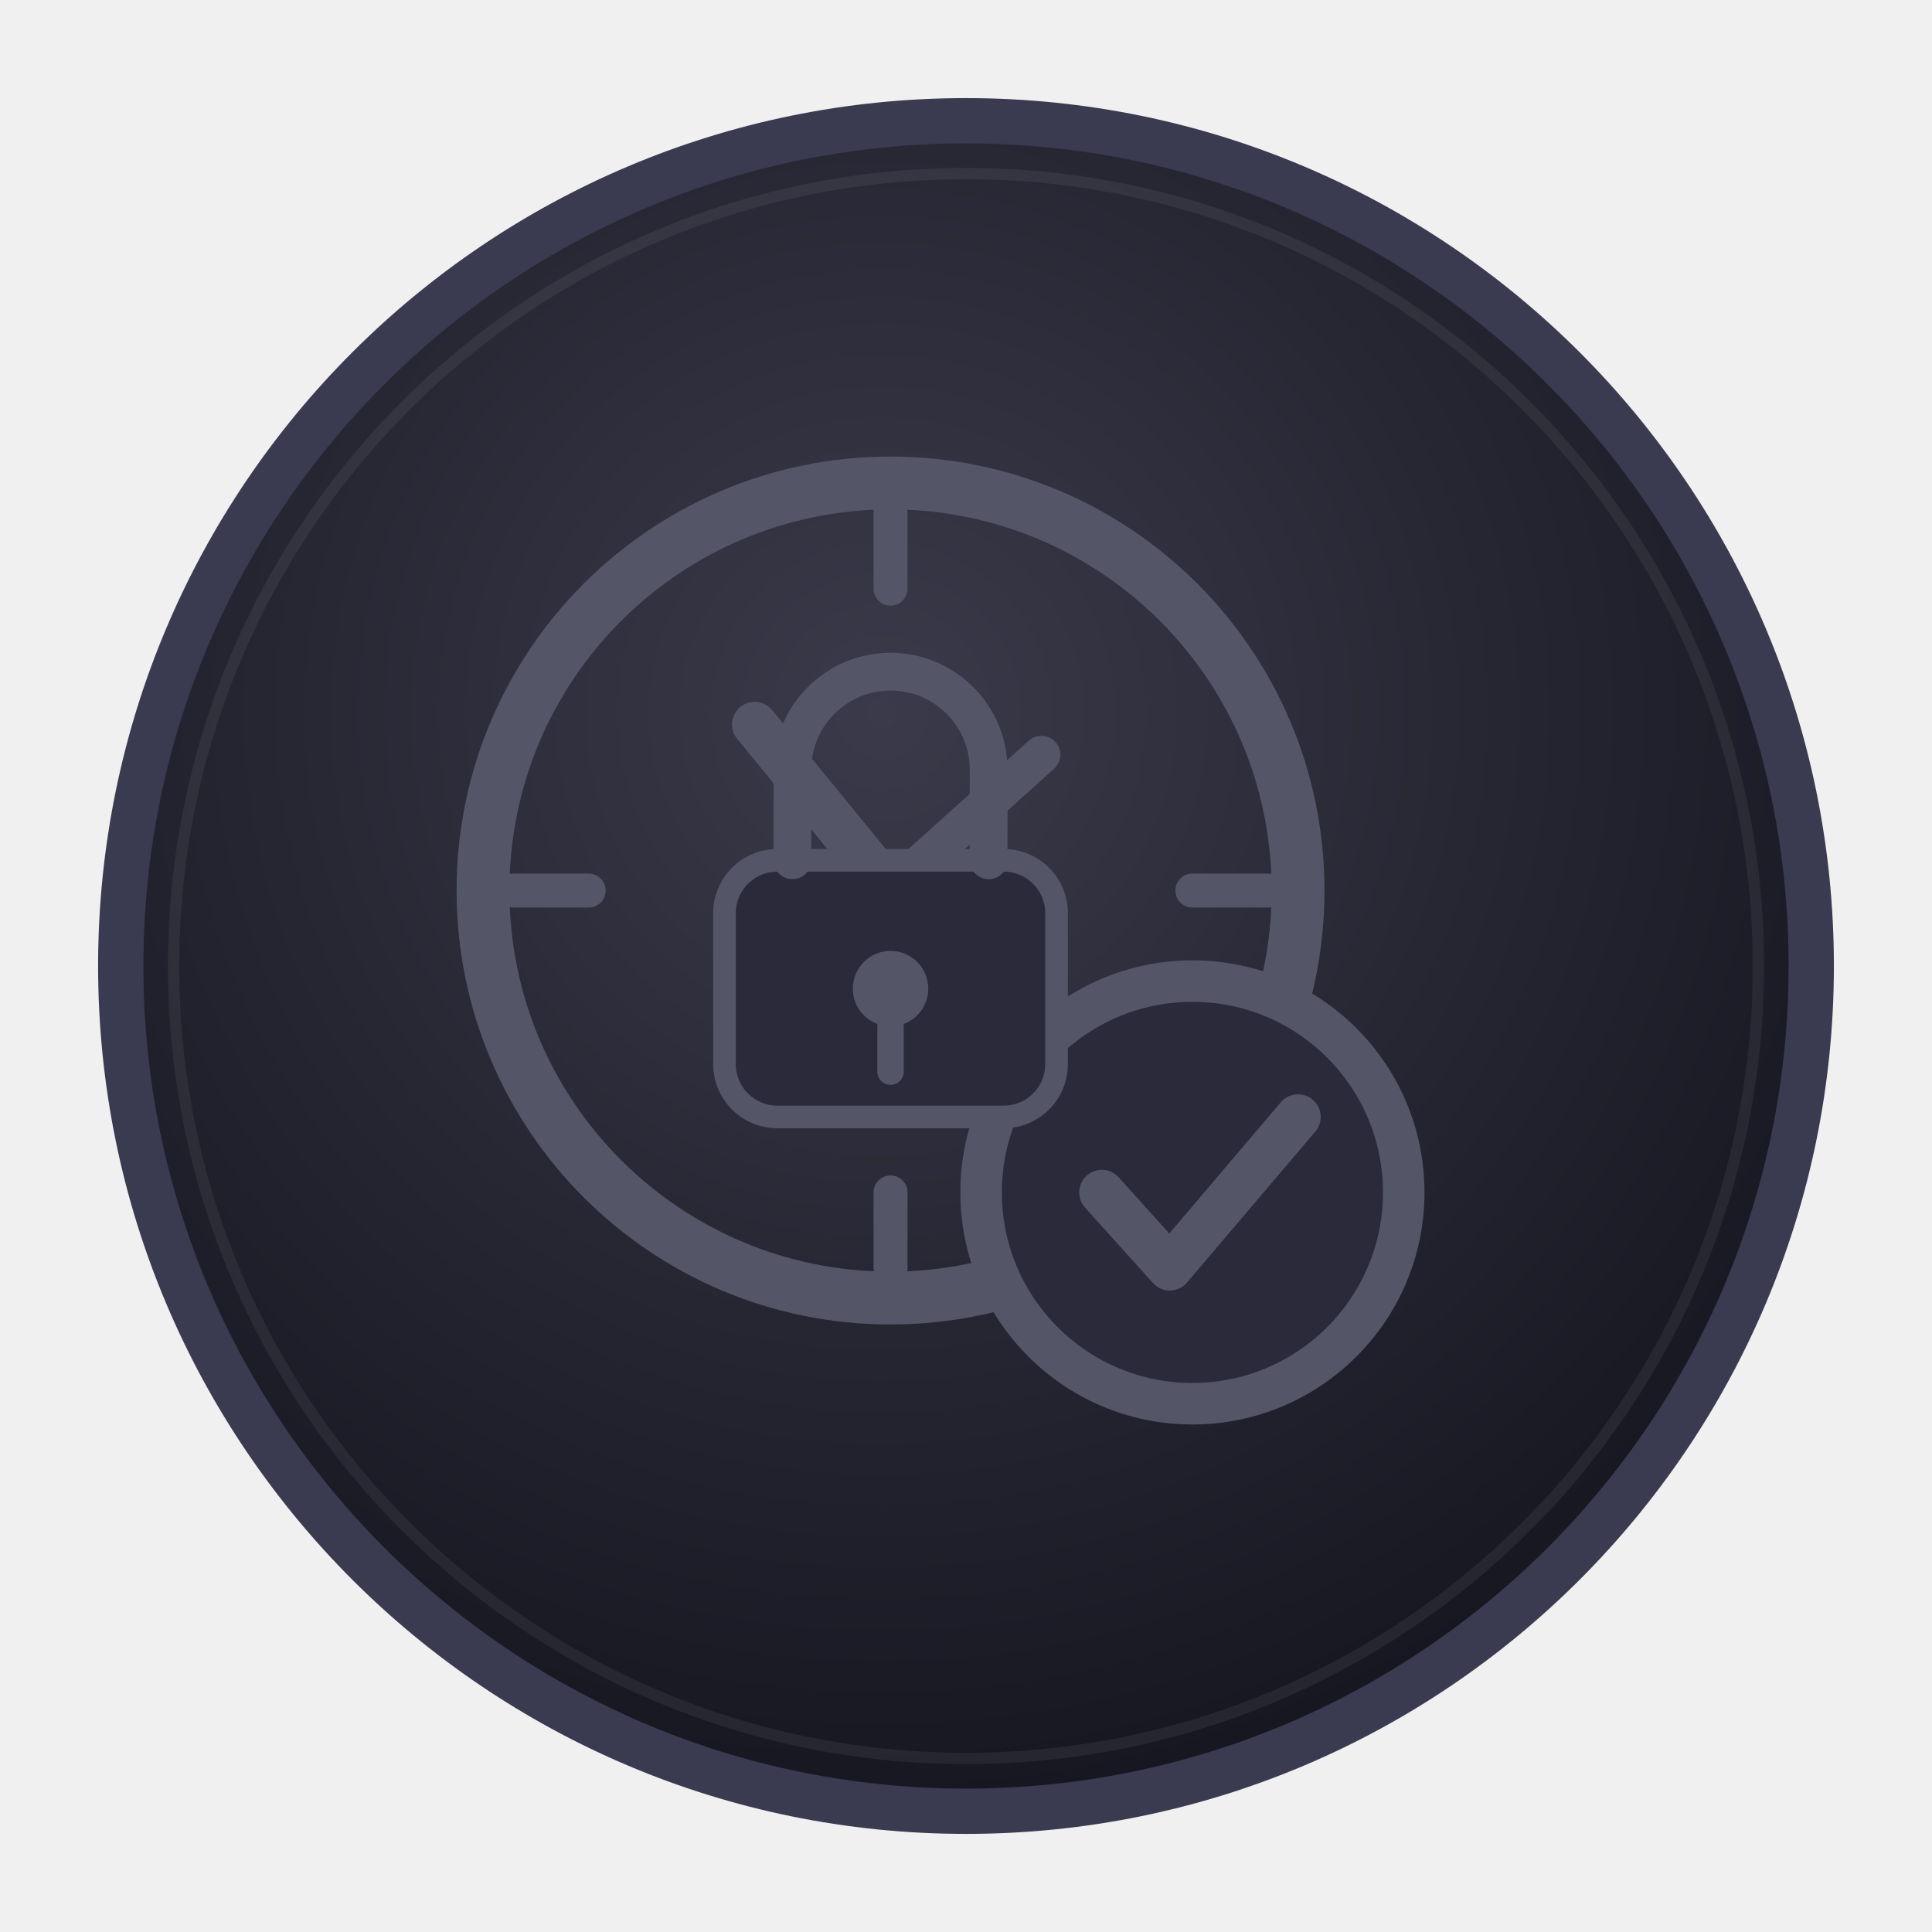
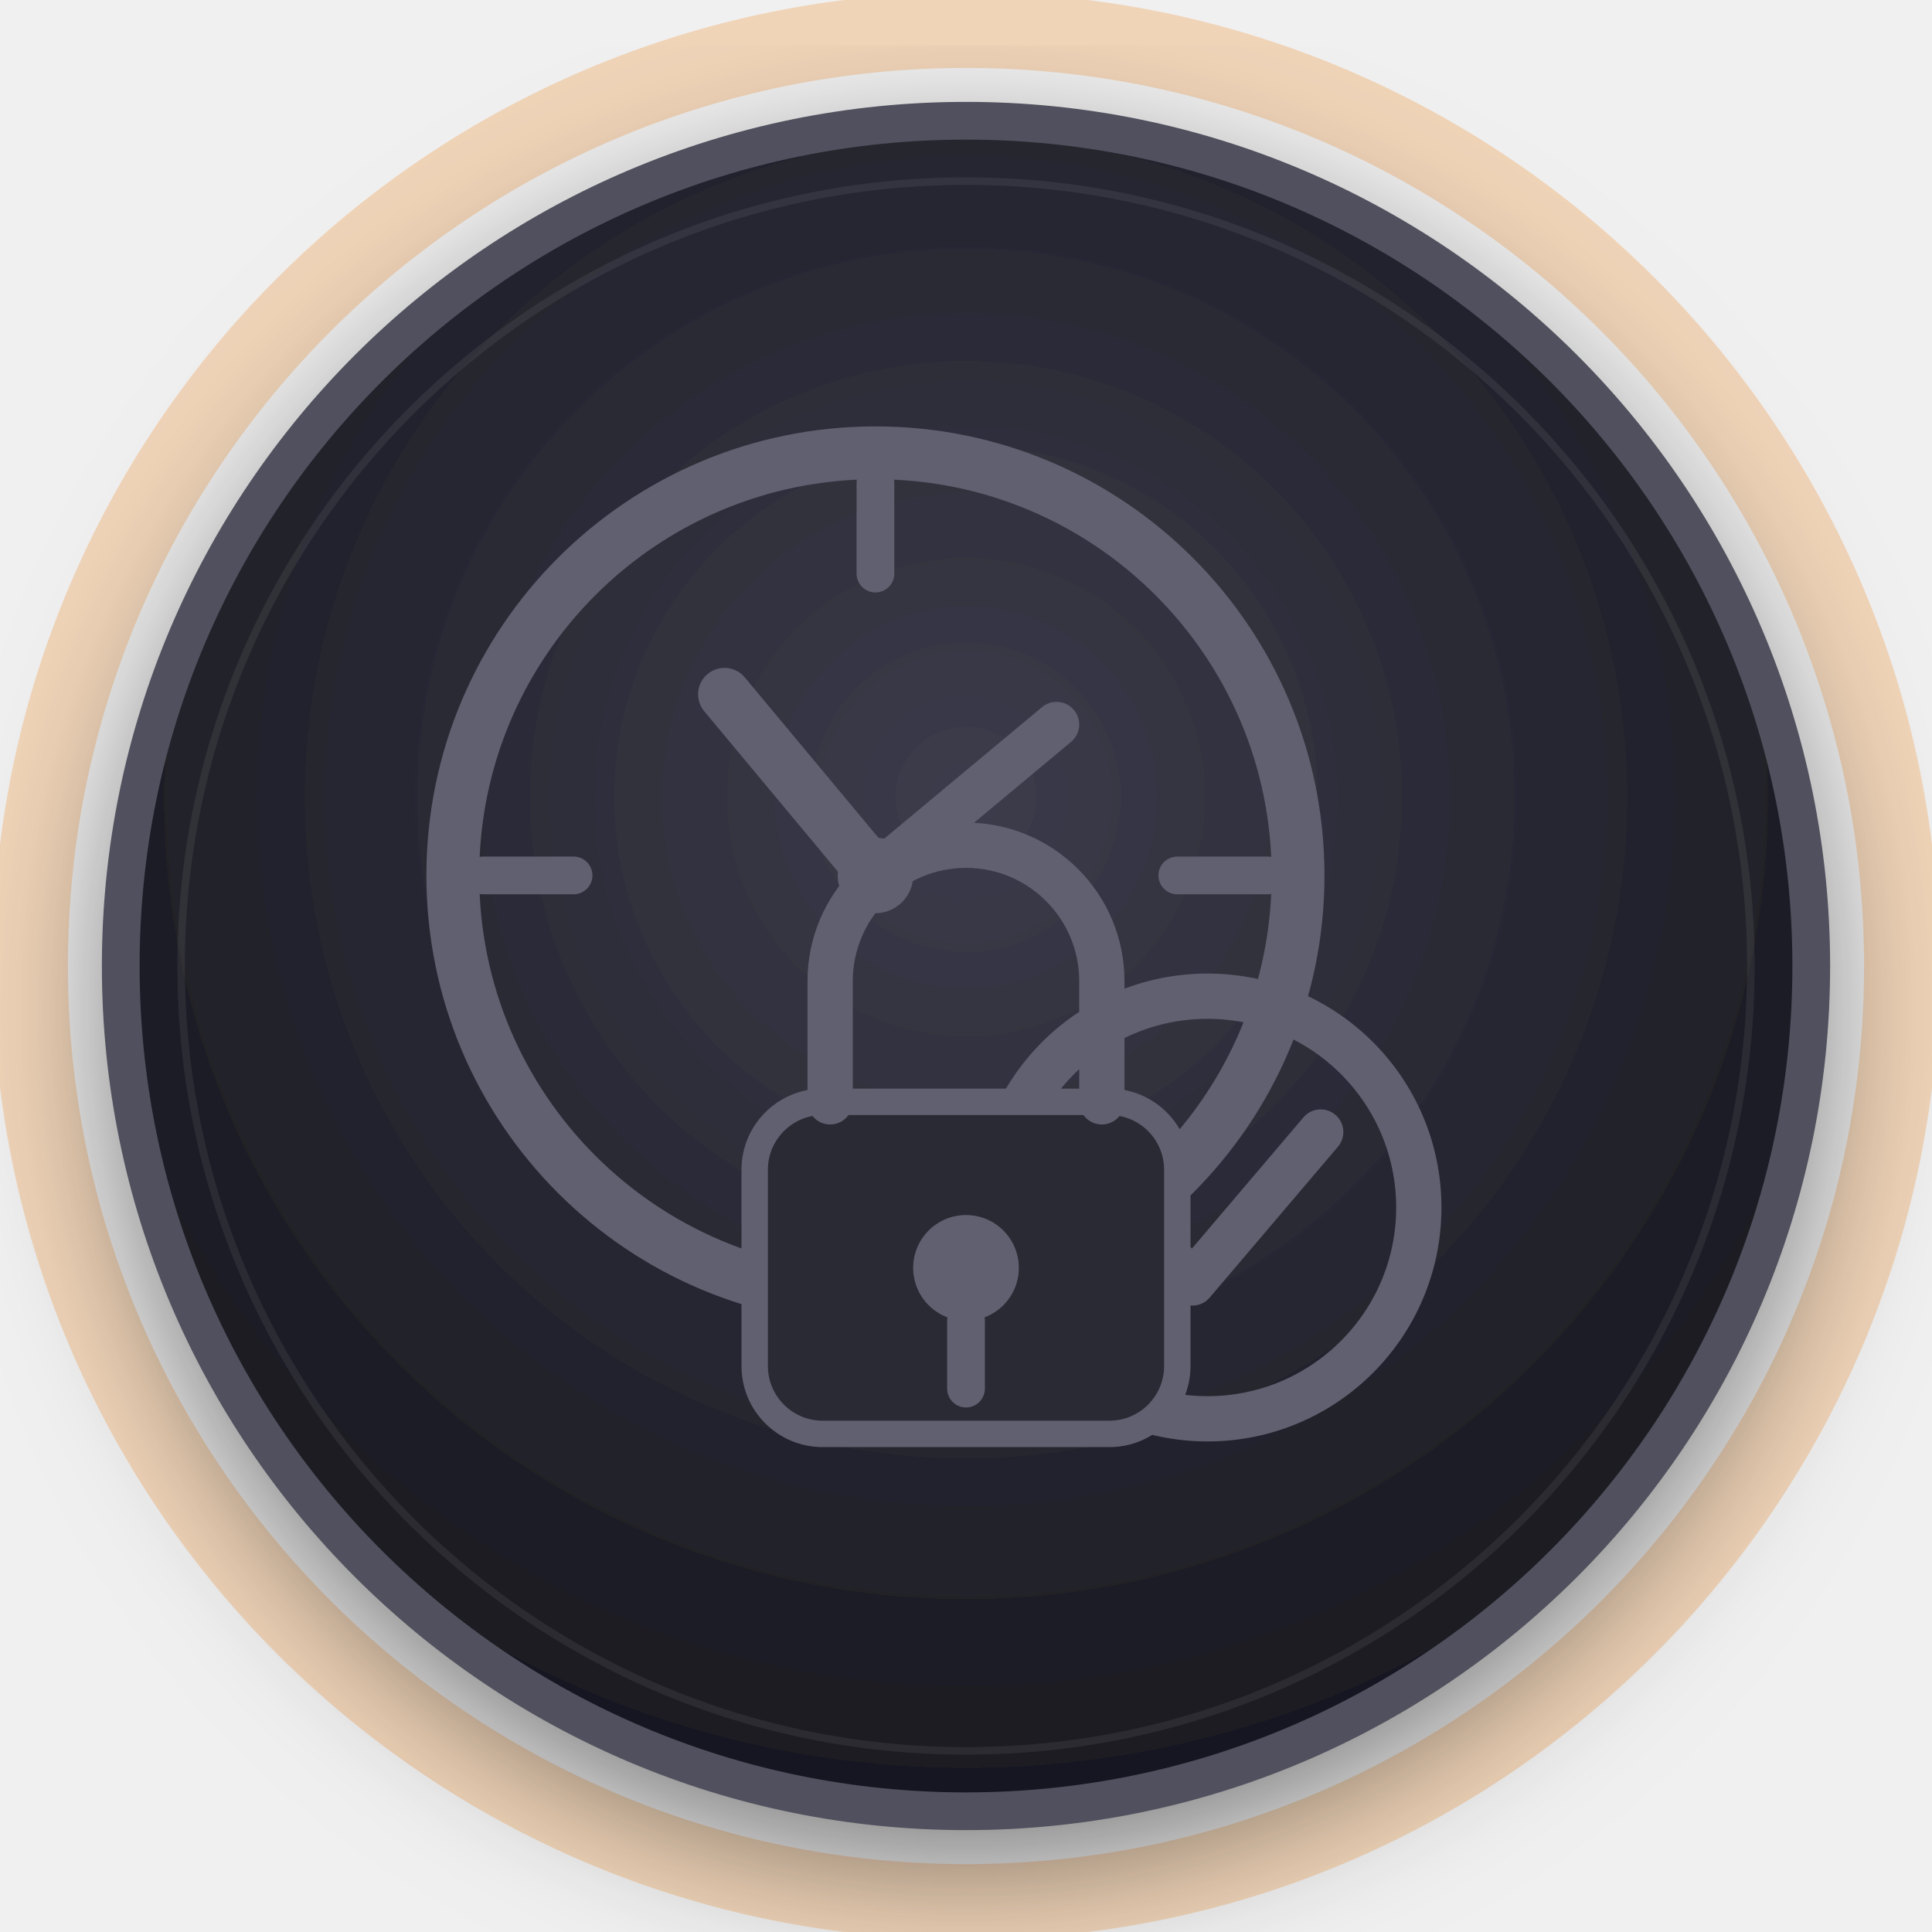
<svg xmlns="http://www.w3.org/2000/svg" viewBox="0 0 256 256" width="256" height="256">
  <defs>
-     <radialGradient id="bg" cx="45%" cy="35%" r="70%">
-       <stop offset="0%" stop-color="#3a3a4a" />
-       <stop offset="100%" stop-color="#14141e" />
+     <radialGradient id="bg" cx="50%" cy="40%" r="60%">
+       <stop offset="0%" stop-color="#3c3c4c" />
+       <stop offset="100%" stop-color="#18181f" />
    </radialGradient>
+     <filter id="ds">
+       <feDropShadow dx="0" dy="6" stdDeviation="10" flood-color="#000" flood-opacity=".55" />
+     </filter>
  </defs>
-   <circle cx="128" cy="128" r="112" fill="url(#bg)" />
-   <circle cx="128" cy="128" r="112" fill="none" stroke="#3a3a50" stroke-width="6" />
-   <circle cx="128" cy="128" r="105" fill="none" stroke="white" stroke-width="1.5" opacity="0.06" />
-   <circle cx="118" cy="118" r="54" fill="none" stroke="#555568" stroke-width="7" />
-   <circle cx="118" cy="118" r="4" fill="#555568" />
-   <line x1="118" y1="68" x2="118" y2="78" stroke="#555568" stroke-width="4.5" stroke-linecap="round" />
-   <line x1="118" y1="158" x2="118" y2="168" stroke="#555568" stroke-width="4.5" stroke-linecap="round" />
-   <line x1="68" y1="118" x2="78" y2="118" stroke="#555568" stroke-width="4.5" stroke-linecap="round" />
-   <line x1="158" y1="118" x2="168" y2="118" stroke="#555568" stroke-width="4.5" stroke-linecap="round" />
-   <line x1="118" y1="118" x2="100" y2="96" stroke="#555568" stroke-width="6" stroke-linecap="round" />
-   <line x1="118" y1="118" x2="138" y2="100" stroke="#555568" stroke-width="5" stroke-linecap="round" />
-   <circle cx="158" cy="158" r="28" fill="#2a2a3a" stroke="#555568" stroke-width="5.5" />
-   <polyline points="146,158 155,168 172,148" fill="none" stroke="#555568" stroke-width="6" stroke-linecap="round" stroke-linejoin="round" />
-   <g transform="translate(118,118)">
-     <rect x="-22" y="-4" width="44" height="34" rx="7" fill="#2a2a3a" stroke="#555568" stroke-width="3" />
-     <path d="M-13 -4 v-12 a13 13 0 0 1 26 0 v12" fill="none" stroke="#555568" stroke-width="5" stroke-linecap="round" />
-     <circle cx="0" cy="13" r="5" fill="#555568" />
-     <line x1="0" y1="18" x2="0" y2="24" stroke="#555568" stroke-width="3.5" stroke-linecap="round" />
+   <circle cx="128" cy="128" r="124" fill="none" stroke="#F28C28" stroke-width="10" opacity=".28" />
+   <circle cx="128" cy="128" r="112" fill="url(#bg)" filter="url(#ds)" />
+   <circle cx="128" cy="128" r="112" fill="none" stroke="#50505e" stroke-width="5" />
+   <circle cx="128" cy="128" r="104" fill="none" stroke="#ffffff" stroke-width="1" opacity=".07" />
+   <circle cx="116" cy="116" r="56" fill="none" stroke="#606070" stroke-width="7" />
+   <circle cx="116" cy="116" r="5" fill="#606070" />
+   <line x1="116" y1="64" x2="116" y2="76" stroke="#606070" stroke-width="5" stroke-linecap="round" />
+   <line x1="116" y1="156" x2="116" y2="168" stroke="#606070" stroke-width="5" stroke-linecap="round" />
+   <line x1="64" y1="116" x2="76" y2="116" stroke="#606070" stroke-width="5" stroke-linecap="round" />
+   <line x1="156" y1="116" x2="168" y2="116" stroke="#606070" stroke-width="5" stroke-linecap="round" />
+   <line x1="116" y1="116" x2="96" y2="92" stroke="#606070" stroke-width="7" stroke-linecap="round" />
+   <line x1="116" y1="116" x2="140" y2="96" stroke="#606070" stroke-width="6" stroke-linecap="round" />
+   <circle cx="160" cy="160" r="28" fill="none" stroke="#606070" stroke-width="6" />
+   <polyline points="149,160 158,170 175,150" fill="none" stroke="#606070" stroke-width="6" stroke-linecap="round" stroke-linejoin="round" />
+   <g transform="translate(128,148)">
+     <rect x="-28" y="-2" width="56" height="44" rx="9" fill="#2a2a35" stroke="#606070" stroke-width="3.5" />
+     <path d="M-18,-2 v-16 a18,18 0 0,1 36,0 v16" fill="none" stroke="#606070" stroke-width="6" stroke-linecap="round" stroke-linejoin="round" />
+     <circle cx="0" cy="20" r="7" fill="#606070" />
+     <line x1="0" y1="27" x2="0" y2="36" stroke="#606070" stroke-width="5" stroke-linecap="round" />
  </g>
</svg>
